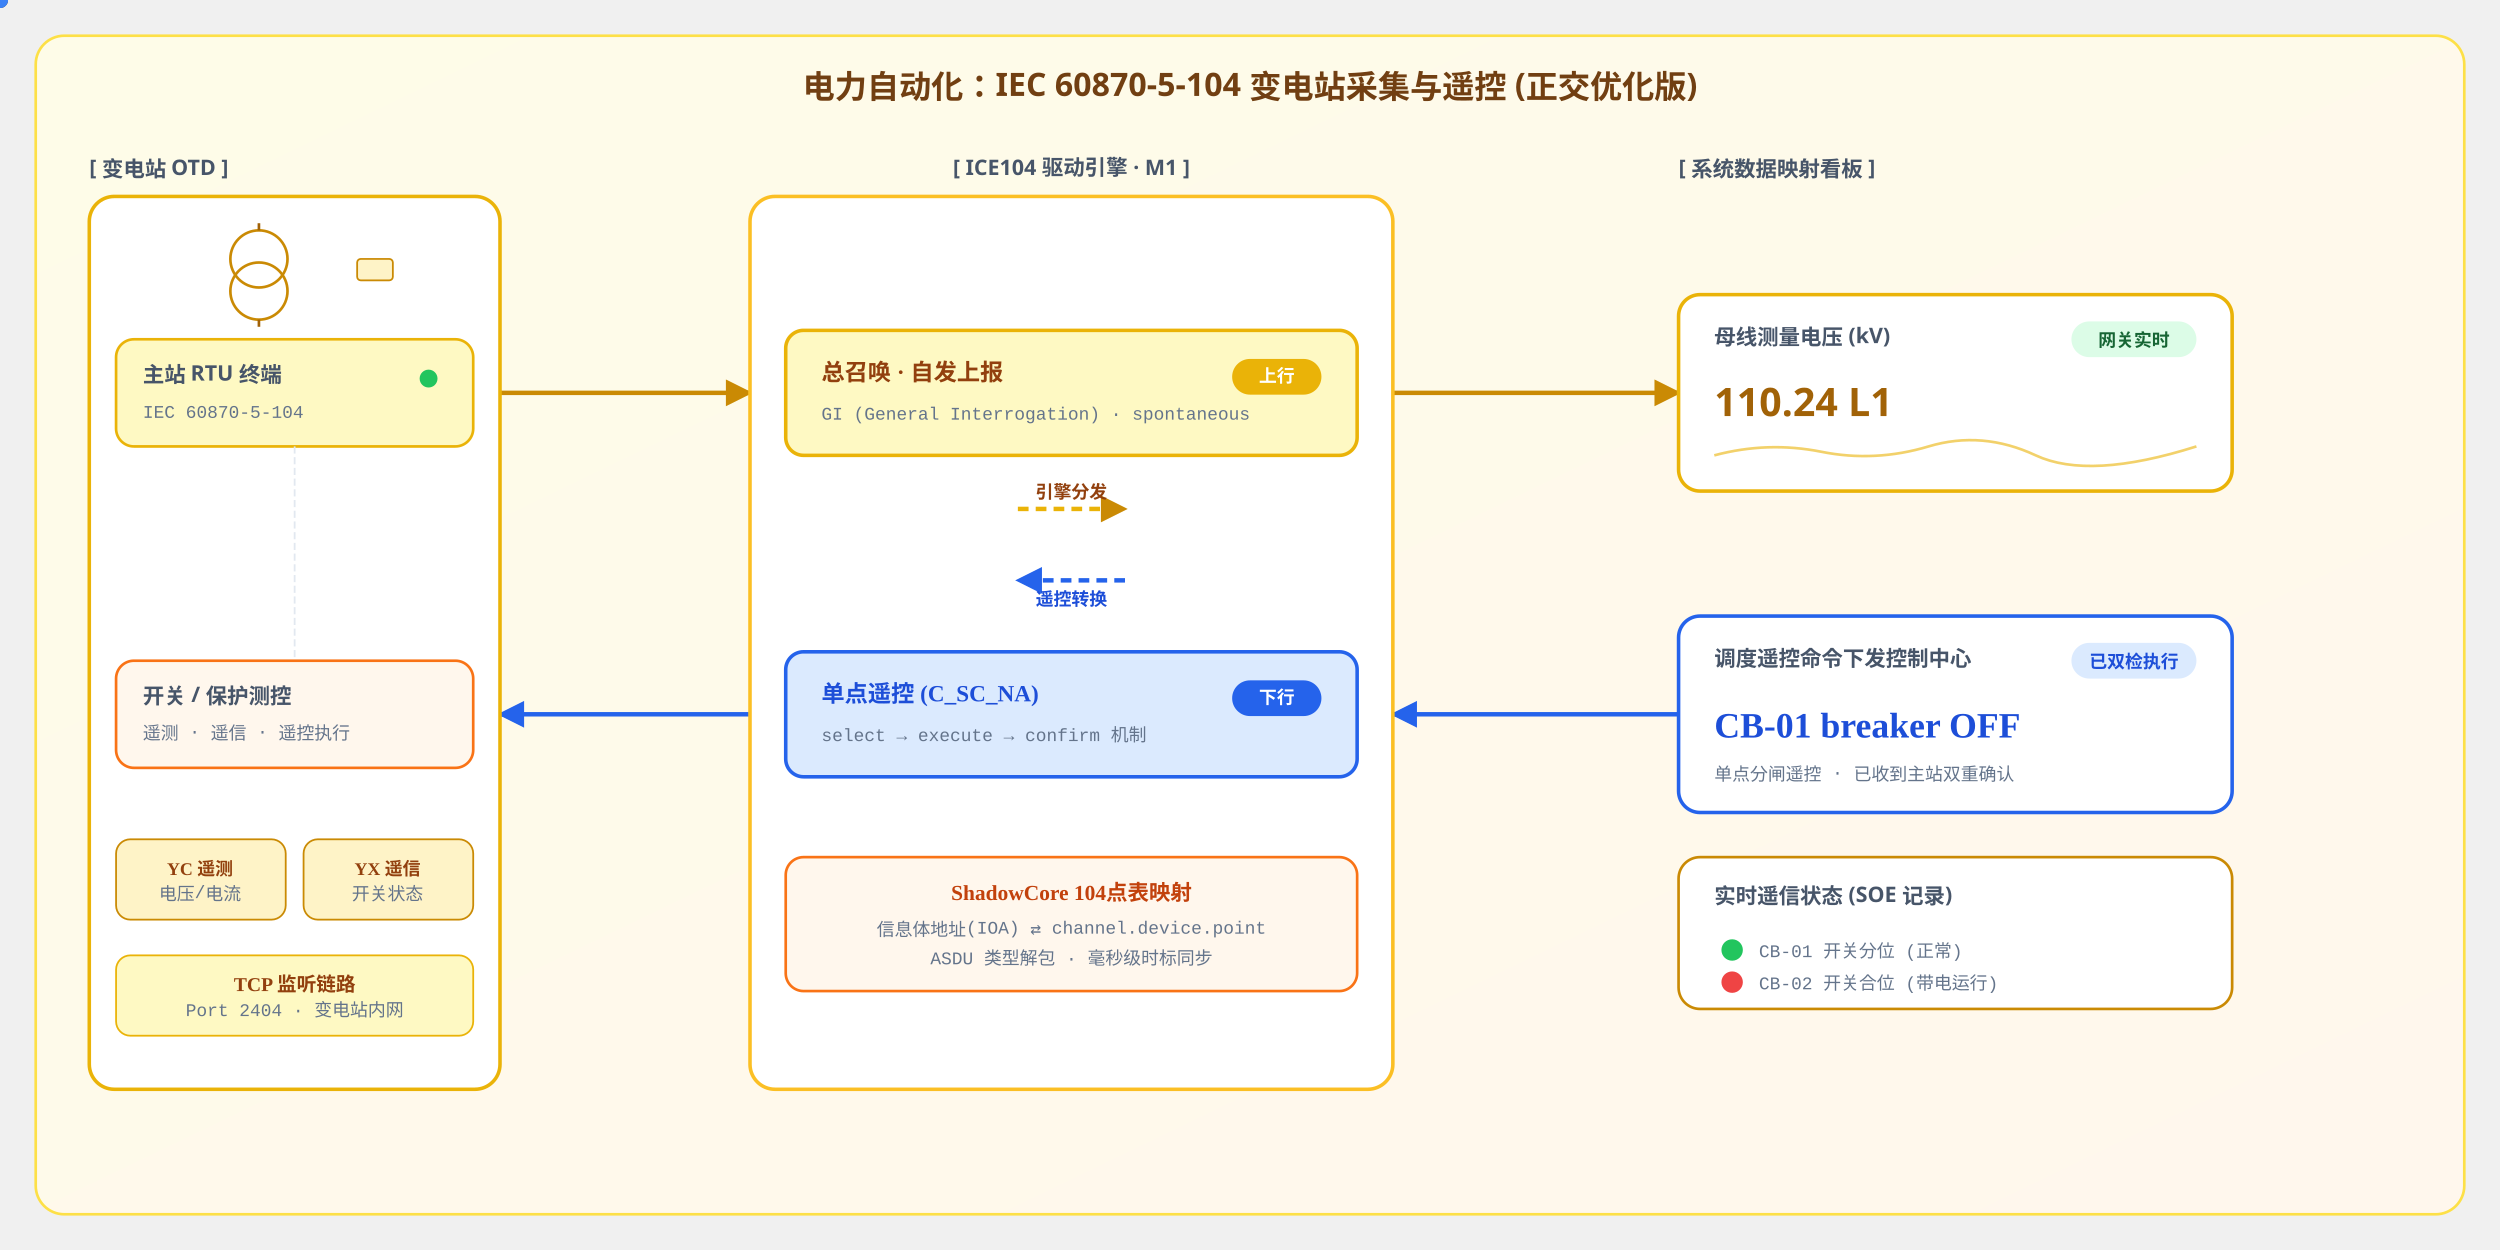
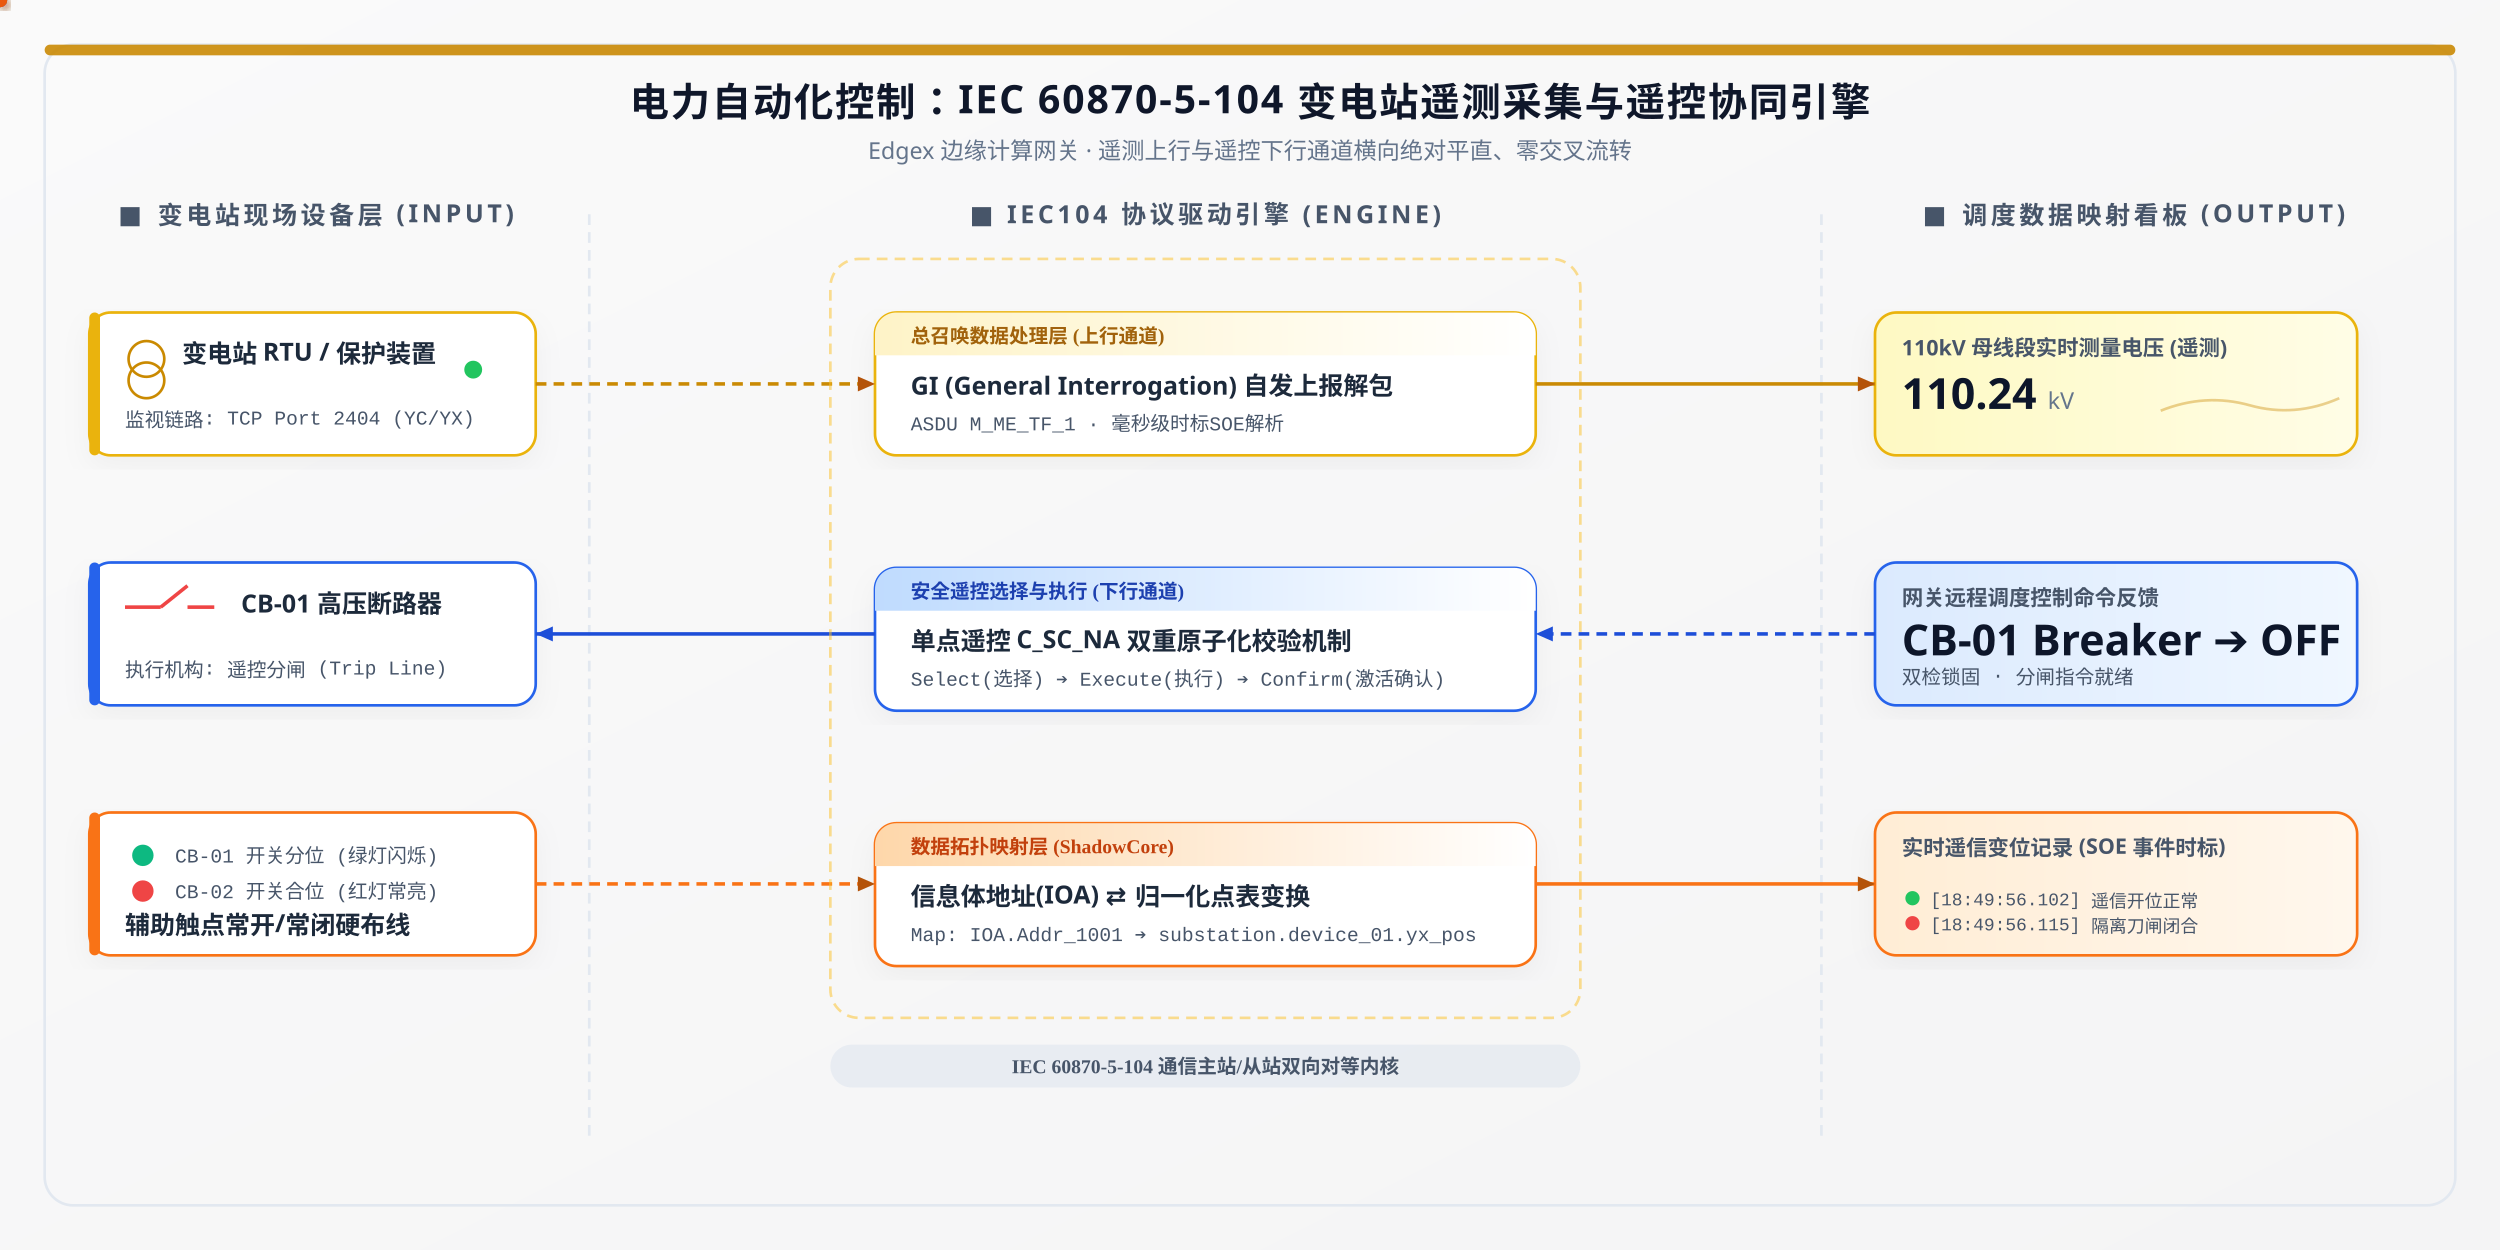
<svg xmlns="http://www.w3.org/2000/svg" width="1400" height="700" viewBox="0 0 1400 700">
  <defs>
    <linearGradient id="pwr_bg" x1="0%" y1="0%" x2="100%" y2="100%">
-       <stop offset="0%" stop-color="#fefce8" />
+       <stop offset="0%" stop-color="#fafafa" />
+       <stop offset="100%" stop-color="#f4f4f5" />
+     </linearGradient>
+     <filter id="card_shadow" x="-10%" y="-10%" width="120%" height="120%">
+       <feDropShadow dx="0" dy="6" stdDeviation="8" flood-color="#1e293b" flood-opacity="0.04" />
+     </filter>
+     <filter id="glow_yellow" x="-20%" y="-20%" width="140%" height="140%">
+       <feGaussianBlur stdDeviation="3" result="blur" />
+       <feComposite in="SourceGraphic" in2="blur" operator="over" />
+     </filter>
+     <filter id="glow_blue" x="-20%" y="-20%" width="140%" height="140%">
+       <feGaussianBlur stdDeviation="3" result="blur" />
+       <feComposite in="SourceGraphic" in2="blur" operator="over" />
+     </filter>
+     <clipPath id="clip_layer_up">
+       <rect width="370" height="80" rx="12" />
+     </clipPath>
+     <clipPath id="clip_layer_down">
+       <rect width="370" height="80" rx="12" />
+     </clipPath>
+     <clipPath id="clip_layer_map">
+       <rect width="370" height="80" rx="12" />
+     </clipPath>
+     <linearGradient id="grad_yellow" x1="0" y1="0" x2="1" y2="0">
+       <stop offset="0%" stop-color="#fef9c3" />
+       <stop offset="100%" stop-color="#fffde6" />
+     </linearGradient>
+     <linearGradient id="grad_blue" x1="0" y1="0" x2="1" y2="0">
+       <stop offset="0%" stop-color="#dbeafe" />
+       <stop offset="100%" stop-color="#f0f7ff" />
+     </linearGradient>
+     <linearGradient id="grad_orange" x1="0" y1="0" x2="1" y2="0">
+       <stop offset="0%" stop-color="#ffedd5" />
      <stop offset="100%" stop-color="#fff7ed" />
    </linearGradient>
-     <marker id="arrow_yellow" viewBox="0 0 10 10" refX="9" refY="5" markerWidth="6" markerHeight="6" orient="auto">
-       <path d="M0 0 L10 5 L0 10z" fill="#ca8a04" />
+     <linearGradient id="title_yellow" x1="0" y1="0" x2="1" y2="0">
+       <stop offset="0%" stop-color="#fef3c7" />
+       <stop offset="100%" stop-color="#ffffff" />
+     </linearGradient>
+     <linearGradient id="title_blue" x1="0" y1="0" x2="1" y2="0">
+       <stop offset="0%" stop-color="#bfdbfe" />
+       <stop offset="100%" stop-color="#ffffff" />
+     </linearGradient>
+     <linearGradient id="title_orange" x1="0" y1="0" x2="1" y2="0">
+       <stop offset="0%" stop-color="#fed7aa" />
+       <stop offset="100%" stop-color="#ffffff" />
+     </linearGradient>
+     <marker id="arrow_yellow" viewBox="0 0 10 10" refX="8" refY="5" markerWidth="6" markerHeight="6" orient="auto">
+       <path d="M0 1.5 L8 5 L0 8.5 Z" fill="#b45309" />
    </marker>
-     <marker id="arrow_blue_p" viewBox="0 0 10 10" refX="9" refY="5" markerWidth="6" markerHeight="6" orient="auto">
-       <path d="M0 0 L10 5 L0 10z" fill="#2563eb" />
+     <marker id="arrow_blue" viewBox="0 0 10 10" refX="8" refY="5" markerWidth="6" markerHeight="6" orient="auto">
+       <path d="M0 1.5 L8 5 L0 8.5 Z" fill="#1d4ed8" />
    </marker>
    <style>
-       .title { fill:#713f12; font-family:'Segoe UI',sans-serif; font-weight:bold; font-size:18px; }
-       .lbl { fill:#475569; font-family:'Segoe UI',sans-serif; font-size:12px; font-weight:600; }
-       .code { fill:#64748b; font-family:'Courier New',monospace; font-size:10px; }
-       .val { fill:#a16207; font-family:'Segoe UI',sans-serif; font-weight:800; font-size:22px; }
-       .bidir { stroke-dasharray:6 4; animation: flow 2s linear infinite; }
-       @keyframes flow { to { stroke-dashoffset:-24; } }
+       .main-title { fill:#0f172a; font-family:'Segoe UI','Microsoft YaHei',sans-serif; font-weight:800; font-size:22px; letter-spacing:1px; }
+       .section-subtitle { fill:#64748b; font-family:'Segoe UI','Microsoft YaHei',sans-serif; font-size:13px; font-weight:400; }
+       .section-title { fill:#475569; font-family:'Segoe UI','Microsoft YaHei',sans-serif; font-weight:700; font-size:14px; letter-spacing:2px; }
+       .lbl { fill:#1e293b; font-family:'Segoe UI','Microsoft YaHei',sans-serif; font-size:14px; font-weight:600; }
+       .code { fill:#475569; font-family:'Consolas','Courier New',monospace; font-size:11px; }
+       .val { fill:#0f172a; font-family:'Segoe UI',sans-serif; font-weight:800; font-size:24px; }
+       .unit { fill:#64748b; font-size:13px; font-weight:500; }
+       .chart-lbl { fill:#475569; font-family:'Segoe UI','Microsoft YaHei',sans-serif; font-size:12px; font-weight:600; }
+       .pulse { animation: blink 1.2s ease-in-out infinite; }
+       @keyframes blink { 0%,100%{opacity:1} 50%{opacity:0.4} }
+       .dash-line { stroke-dasharray: 6 4; animation: march 1.5s linear infinite; }
+       @keyframes march { to { stroke-dashoffset: -20; } }
    </style>
  </defs>
-   <rect width="1360" height="660" x="20" y="20" rx="16" fill="url(#pwr_bg)" stroke="#fde047" stroke-width="1.5" />
-   <text x="700" y="55" text-anchor="middle" class="title">电力自动化：IEC 60870-5-104 变电站采集与遥控 (正交优化版)</text>
-   <g id="logic-wires">
-     <path id="wire_up_1" d="M 280 220 H 420" fill="none" stroke="#ca8a04" stroke-width="2.5" marker-end="url(#arrow_yellow)" />
-     <path id="wire_up_2" d="M 780 220 H 940" fill="none" stroke="#ca8a04" stroke-width="2.5" marker-end="url(#arrow_yellow)" />
-     <path id="wire_dn_1" d="M 940 400 H 780" fill="none" stroke="#2563eb" stroke-width="2.5" marker-end="url(#arrow_blue_p)" />
-     <path id="wire_dn_2" d="M 420 400 H 280" fill="none" stroke="#2563eb" stroke-width="2.5" marker-end="url(#arrow_blue_p)" />
+   <rect width="1400" height="700" fill="url(#pwr_bg)" />
+   <rect x="25" y="25" width="1350" height="650" rx="16" fill="none" stroke="#e2e8f0" stroke-width="1.5" />
+   <rect x="25" y="25" width="1350" height="6" rx="3" fill="#ca8a04" opacity="0.9" />
+   <g transform="translate(700, 65)" text-anchor="middle">
+     <text class="main-title">电力自动化控制：IEC 60870-5-104 变电站遥测采集与遥控协同引擎</text>
+     <text y="24" class="section-subtitle">Edgex 边缘计算网关 · 遥测上行与遥控下行通道横向绝对平直、零交叉流转</text>
  </g>
-   <g transform="translate(50, 110)">
-     <text x="0" y="-12" class="lbl" fill="#92400e">[ 变电站 OTD ]</text>
-     <rect x="0" y="0" width="230" height="500" rx="14" fill="#fff" stroke="#eab308" stroke-width="2" />
-     <g transform="translate(65, 15)">
-       <circle cx="30" cy="20" r="16" fill="none" stroke="#ca8a04" stroke-width="1.5" />
-       <circle cx="30" cy="38" r="16" fill="none" stroke="#ca8a04" stroke-width="1.5" />
-       <line x1="30" y1="4" x2="30" y2="0" stroke="#a16207" stroke-width="1.5" />
-       <line x1="30" y1="54" x2="30" y2="58" stroke="#a16207" stroke-width="1.5" />
-       <rect x="85" y="20" width="20" height="12" rx="2" fill="#fef3c7" stroke="#ca8a04" stroke-width="1" />
+   <line x1="330" y1="120" x2="330" y2="640" stroke="#e2e8f0" stroke-width="1.5" stroke-dasharray="6 4" />
+   <line x1="1020" y1="120" x2="1020" y2="640" stroke="#e2e8f0" stroke-width="1.5" stroke-dasharray="6 4" />
+   <text x="177" y="125" text-anchor="middle" class="section-title">■ 变电站现场设备层 (INPUT)</text>
+   <text x="675" y="125" text-anchor="middle" class="section-title">■ IEC104 协议驱动引擎 (ENGINE)</text>
+   <text x="1195" y="125" text-anchor="middle" class="section-title">■ 调度数据映射看板 (OUTPUT)</text>
+   <g transform="translate(50, 175)" filter="url(#card_shadow)">
+     <rect width="250" height="80" rx="12" fill="#ffffff" stroke="#eab308" stroke-width="1.5" />
+     <rect width="6" height="80" rx="3" fill="#eab308" />
+     <g transform="translate(20, 14)">
+       <circle cx="12" cy="12" r="10" fill="none" stroke="#ca8a04" stroke-width="1.5" />
+       <circle cx="12" cy="24" r="10" fill="none" stroke="#ca8a04" stroke-width="1.5" />
+       <circle cx="195" cy="18" r="5" fill="#22c55e" class="pulse" />
    </g>
-     <g transform="translate(15, 80)">
-       <rect width="200" height="60" rx="10" fill="#fef9c3" stroke="#eab308" stroke-width="1.5" />
-       <text x="15" y="24" class="lbl">主站 RTU 终端</text>
-       <text x="15" y="44" class="code">IEC 60870-5-104</text>
-       <circle cx="175" cy="22" r="5" fill="#22c55e">
-         <animate attributeName="opacity" values="1;0.3;1" dur="1.2s" repeatCount="indefinite" />
-       </circle>
+     <text x="52" y="28" class="lbl">变电站 RTU / 保护装置</text>
+     <text x="20" y="64" class="code">监视链路: TCP Port 2404 (YC/YX)</text>
+   </g>
+   <g transform="translate(490, 175)" filter="url(#card_shadow)">
+     <rect width="370" height="80" rx="12" fill="#ffffff" stroke="#eab308" stroke-width="1.5" />
+     <g clip-path="url(#clip_layer_up)">
+       <rect width="370" height="24" fill="url(#title_yellow)" />
    </g>
-     <g transform="translate(15, 260)">
-       <rect width="200" height="60" rx="10" fill="#fff7ed" stroke="#f97316" stroke-width="1.5" />
-       <text x="15" y="24" class="lbl">开关 / 保护测控</text>
-       <text x="15" y="44" class="code">遥测 · 遥信 · 遥控执行</text>
+     <text x="20" y="17" style="font-size:11px; font-weight:700; fill:#a16207;">总召唤数据处理层 (上行通道)</text>
+     <text x="20" y="46" class="lbl">GI (General Interrogation) 自发上报解包</text>
+     <text x="20" y="66" class="code">ASDU M_ME_TF_1 · 毫秒级时标SOE解析</text>
+   </g>
+   <g transform="translate(1050, 175)" filter="url(#card_shadow)">
+     <rect width="270" height="80" rx="12" fill="url(#grad_yellow)" stroke="#eab308" stroke-width="1.5" />
+     <text x="15" y="24" class="chart-lbl">110kV 母线段实时测量电压 (遥测)</text>
+     <text x="15" y="54" class="val" fill="#a16207">110.24 <tspan class="unit">kV</tspan>
+     </text>
+     <path d="M160 55 Q185 45 210 52 T260 48" fill="none" stroke="#ca8a04" stroke-width="1.5" opacity="0.4" />
+   </g>
+   <path d="M 300 215 H 490" stroke="#ca8a04" stroke-width="2" marker-end="url(#arrow_yellow)" class="dash-line" />
+   <path d="M 860 215 H 1050" stroke="#ca8a04" stroke-width="2" marker-end="url(#arrow_yellow)" />
+   <g transform="translate(50, 315)" filter="url(#card_shadow)">
+     <rect width="250" height="80" rx="12" fill="#ffffff" stroke="#2563eb" stroke-width="1.5" />
+     <rect width="6" height="80" rx="3" fill="#2563eb" />
+     <g transform="translate(20, 15)">
+       <path d="M0 10 H 20 M 20 10 L 35 -2 M 35 10 H 50" fill="none" stroke="#ef4444" stroke-width="2" />
    </g>
-     <g transform="translate(15, 360)">
-       <rect width="95" height="45" rx="8" fill="#fef3c7" stroke="#ca8a04" stroke-width="1" />
-       <text x="47" y="20" text-anchor="middle" fill="#92400e" font-size="10" font-weight="bold">YC 遥测</text>
-       <text x="47" y="34" text-anchor="middle" class="code">电压/电流</text>
+     <text x="85" y="28" class="lbl">CB-01 高压断路器</text>
+     <text x="20" y="64" class="code">执行机构: 遥控分闸 (Trip Line)</text>
+   </g>
+   <g transform="translate(490, 318)" filter="url(#card_shadow)">
+     <rect width="370" height="80" rx="12" fill="#ffffff" stroke="#2563eb" stroke-width="1.5" />
+     <g clip-path="url(#clip_layer_down)">
+       <rect width="370" height="24" fill="url(#title_blue)" />
    </g>
-     <g transform="translate(120, 360)">
-       <rect width="95" height="45" rx="8" fill="#fef3c7" stroke="#ca8a04" stroke-width="1" />
-       <text x="47" y="20" text-anchor="middle" fill="#92400e" font-size="10" font-weight="bold">YX 遥信</text>
-       <text x="47" y="34" text-anchor="middle" class="code">开关状态</text>
+     <text x="20" y="17" style="font-size:11px; font-weight:700; fill:#1e40af;">安全遥控选择与执行 (下行通道)</text>
+     <text x="20" y="46" class="lbl">单点遥控 C_SC_NA 双重原子化校验机制</text>
+     <text x="20" y="66" class="code">Select(选择) ➔ Execute(执行) ➔ Confirm(激活确认)</text>
+   </g>
+   <g transform="translate(1050, 315)" filter="url(#card_shadow)">
+     <rect width="270" height="80" rx="12" fill="url(#grad_blue)" stroke="#2563eb" stroke-width="1.5" />
+     <text x="15" y="24" class="chart-lbl">网关远程调度控制命令反馈</text>
+     <text x="15" y="52" class="val" fill="#1d4ed8" font-size="16px">CB-01 Breaker ➔ OFF</text>
+     <text x="15" y="68" class="code" fill="#2563eb">双检锁固 · 分闸指令就绪</text>
+   </g>
+   <path d="M 1050 355 H 860" stroke="#1d4ed8" stroke-width="2" marker-end="url(#arrow_blue)" class="dash-line" />
+   <path d="M 490 355 H 300" stroke="#1d4ed8" stroke-width="2" marker-end="url(#arrow_blue)" />
+   <g transform="translate(50, 455)" filter="url(#card_shadow)">
+     <rect width="250" height="80" rx="12" fill="#ffffff" stroke="#f97316" stroke-width="1.5" />
+     <rect width="6" height="80" rx="3" fill="#f97316" />
+     <circle cx="30" cy="24" r="6" fill="#10b981" />
+     <circle cx="30" cy="44" r="6" fill="#ef4444" />
+     <text x="48" y="28" class="code">CB-01 开关分位 (绿灯闪烁)</text>
+     <text x="48" y="48" class="code">CB-02 开关合位 (红灯常亮)</text>
+     <text x="20" y="68" class="lbl">辅助触点常开/常闭硬布线</text>
+   </g>
+   <g transform="translate(490, 461)" filter="url(#card_shadow)">
+     <rect width="370" height="80" rx="12" fill="#ffffff" stroke="#f97316" stroke-width="1.5" />
+     <g clip-path="url(#clip_layer_map)">
+       <rect width="370" height="24" fill="url(#title_orange)" />
    </g>
-     <g transform="translate(15, 425)">
-       <rect width="200" height="45" rx="8" fill="#fef9c3" stroke="#eab308" stroke-width="1" />
-       <text x="100" y="20" text-anchor="middle" fill="#92400e" font-size="11" font-weight="bold">TCP 监听链路</text>
-       <text x="100" y="34" text-anchor="middle" class="code">Port 2404 · 变电站内网</text>
-     </g>
-     <line x1="115" y1="140" x2="115" y2="260" class="topo-line" stroke="#e2e8f0" stroke-dasharray="4 2" />
+     <text x="20" y="17" style="font-size:11px; font-weight:700; fill:#c2410c;">数据拓扑映射层 (ShadowCore)</text>
+     <text x="20" y="46" class="lbl">信息体地址(IOA) ⇄ 归一化点表变换</text>
+     <text x="20" y="66" class="code">Map: IOA.Addr_1001 ➔ substation.device_01.yx_pos</text>
  </g>
-   <g transform="translate(420, 110)">
-     <text x="180" y="-12" text-anchor="middle" class="lbl" fill="#92400e">[ ICE104 驱动引擎 · M1 ]</text>
-     <rect x="0" y="0" width="360" height="500" rx="14" fill="#ffffff" stroke="#fbbf24" stroke-width="2" />
-     <g transform="translate(20, 75)">
-       <rect width="320" height="70" rx="10" fill="#fef9c3" stroke="#eab308" stroke-width="2" />
-       <text x="20" y="28" fill="#92400e" font-size="13" font-weight="bold">总召唤 · 自发上报</text>
-       <text x="20" y="50" class="code">GI (General Interrogation) · spontaneous</text>
-       <rect x="250" y="16" width="50" height="20" rx="10" fill="#eab308" />
-       <text x="275" y="29" text-anchor="middle" fill="#fff" font-size="10" font-weight="bold">上行</text>
-     </g>
-     <g transform="translate(20, 255)">
-       <rect width="320" height="70" rx="10" fill="#dbeafe" stroke="#2563eb" stroke-width="2" />
-       <text x="20" y="28" fill="#1d4ed8" font-size="13" font-weight="bold">单点遥控 (C_SC_NA)</text>
-       <text x="20" y="50" class="code">select → execute → confirm 机制</text>
-       <rect x="250" y="16" width="50" height="20" rx="10" fill="#2563eb" />
-       <text x="275" y="29" text-anchor="middle" fill="#fff" font-size="10" font-weight="bold">下行</text>
-     </g>
-     <g transform="translate(20, 370)">
-       <rect width="320" height="75" rx="10" fill="#fff7ed" stroke="#f97316" stroke-width="1.5" />
-       <text x="160" y="24" text-anchor="middle" fill="#c2410c" font-size="12" font-weight="bold">ShadowCore 104点表映射</text>
-       <text x="160" y="44" text-anchor="middle" class="code">信息体地址(IOA) ⇄ channel.device.point</text>
-       <text x="160" y="60" text-anchor="middle" class="code">ASDU 类型解包 · 毫秒级时标同步</text>
-     </g>
-     <g transform="translate(150, 175)">
-       <path d="M0 0 L60 0" stroke="#eab308" stroke-width="2.5" marker-end="url(#arrow_yellow)" class="bidir" />
-       <path d="M60 40 L0 40" stroke="#2563eb" stroke-width="2.5" marker-end="url(#arrow_blue_p)" class="bidir" />
-       <text x="30" y="-6" text-anchor="middle" fill="#92400e" font-size="10" font-weight="bold">引擎分发</text>
-       <text x="30" y="54" text-anchor="middle" fill="#1d4ed8" font-size="10" font-weight="bold">遥控转换</text>
+   <g transform="translate(1050, 455)" filter="url(#card_shadow)">
+     <rect width="270" height="80" rx="12" fill="url(#grad_orange)" stroke="#f97316" stroke-width="1.5" />
+     <text x="15" y="24" class="chart-lbl">实时遥信变位记录 (SOE 事件时标)</text>
+     <g transform="translate(15, 38)">
+       <circle cx="6" cy="10" r="4" fill="#22c55e" />
+       <text x="16" y="14" class="code" style="font-size:10px;">[18:49:56.102] 遥信开位正常</text>
+       <circle cx="6" cy="24" r="4" fill="#ef4444" />
+       <text x="16" y="28" class="code" style="font-size:10px;">[18:49:56.115] 隔离刀闸闭合</text>
    </g>
  </g>
-   <g transform="translate(940, 110)">
-     <text x="0" y="-12" class="lbl" fill="#92400e">[ 系统数据映射看板 ]</text>
-     <g transform="translate(0, 55)">
-       <rect width="310" height="110" rx="12" fill="#fff" stroke="#eab308" stroke-width="2" />
-       <text x="20" y="28" class="lbl">母线测量电压 (kV)</text>
-       <text x="20" y="68" class="val">110.24 L1</text>
-       <rect x="220" y="15" width="70" height="20" rx="10" fill="#dcfce7" />
-       <text x="255" y="29" text-anchor="middle" fill="#166534" font-size="10" font-weight="bold">网关实时</text>
-       <path d="M20 90 Q50 82 80 88 T140 85 T200 90 T290 85" fill="none" stroke="#eab308" stroke-width="1.5" opacity="0.6" />
-     </g>
-     <g transform="translate(0, 235)">
-       <rect width="310" height="110" rx="12" fill="#fff" stroke="#2563eb" stroke-width="2" />
-       <text x="20" y="28" class="lbl">调度遥控命令下发控制中心</text>
-       <text x="20" y="68" fill="#1d4ed8" font-size="20" font-weight="800">CB-01 breaker OFF</text>
-       <text x="20" y="92" class="code">单点分闸遥控 · 已收到主站双重确认</text>
-       <rect x="220" y="15" width="70" height="20" rx="10" fill="#dbeafe" />
-       <text x="255" y="29" text-anchor="middle" fill="#1d4ed8" font-size="10" font-weight="bold">已双检执行</text>
-     </g>
-     <g transform="translate(0, 370)">
-       <rect width="310" height="85" rx="12" fill="#fff" stroke="#ca8a04" stroke-width="1.5" />
-       <text x="20" y="26" class="lbl">实时遥信状态 (SOE 记录)</text>
-       <g transform="translate(20, 42)">
-         <circle cx="10" cy="10" r="6" fill="#22c55e" />
-         <text x="25" y="14" class="code">CB-01 开关分位 (正常)</text>
-         <circle cx="10" cy="28" r="6" fill="#ef4444" />
-         <text x="25" y="32" class="code">CB-02 开关合位 (带电运行)</text>
-       </g>
-     </g>
-   </g>
-   <circle r="4.5" fill="#ca8a04">
-     <animateMotion dur="2.0s" repeatCount="indefinite">
-       <mpath href="#wire_up_1" />
-     </animateMotion>
+   <path d="M 300 495 H 490" stroke="#f97316" stroke-width="2" marker-end="url(#arrow_yellow)" class="dash-line" />
+   <path d="M 860 495 H 1050" stroke="#f97316" stroke-width="2" marker-end="url(#arrow_yellow)" />
+   <rect x="465" y="145" width="420" height="425" rx="16" fill="none" stroke="#fbbf24" stroke-width="1.5" stroke-dasharray="6 4" opacity="0.5" />
+   <rect x="465" y="585" width="420" height="24" rx="12" fill="#e2e8f0" opacity="0.7" />
+   <text x="675" y="601" text-anchor="middle" style="font-size:11px; fill:#475569; font-weight:700;">IEC 60870-5-104 通信主站/从站双向对等内核</text>
+   <circle r="4" fill="#ca8a04" filter="url(#glow_yellow)">
+     <animateMotion dur="1.4s" repeatCount="indefinite" path="M 300 215 H 490" />
  </circle>
-   <circle r="4.5" fill="#eab308">
-     <animateMotion dur="1.8s" begin="0.3s" repeatCount="indefinite">
-       <mpath href="#wire_up_2" />
-     </animateMotion>
+   <circle r="4" fill="#eab308" filter="url(#glow_yellow)">
+     <animateMotion dur="1.1s" repeatCount="indefinite" path="M 860 215 H 1050" />
  </circle>
-   <circle r="4.5" fill="#2563eb">
-     <animateMotion dur="2.2s" repeatCount="indefinite">
-       <mpath href="#wire_dn_1" />
-     </animateMotion>
+   <circle r="4" fill="#1d4ed8" filter="url(#glow_blue)">
+     <animateMotion dur="1.5s" repeatCount="indefinite" path="M 1050 355 H 860" />
  </circle>
-   <circle r="4.5" fill="#3b82f6">
-     <animateMotion dur="1.9s" begin="0.4s" repeatCount="indefinite">
-       <mpath href="#wire_dn_2" />
-     </animateMotion>
+   <circle r="4" fill="#3b82f6" filter="url(#glow_blue)">
+     <animateMotion dur="1.2s" repeatCount="indefinite" path="M 490 355 H 300" />
+   </circle>
+   <circle r="4" fill="#f97316" filter="url(#glow_yellow)">
+     <animateMotion dur="1.6s" repeatCount="indefinite" path="M 300 495 H 490" />
+   </circle>
+   <circle r="4" fill="#ea580c" filter="url(#glow_yellow)">
+     <animateMotion dur="1.3s" repeatCount="indefinite" path="M 860 495 H 1050" />
  </circle>
</svg>
